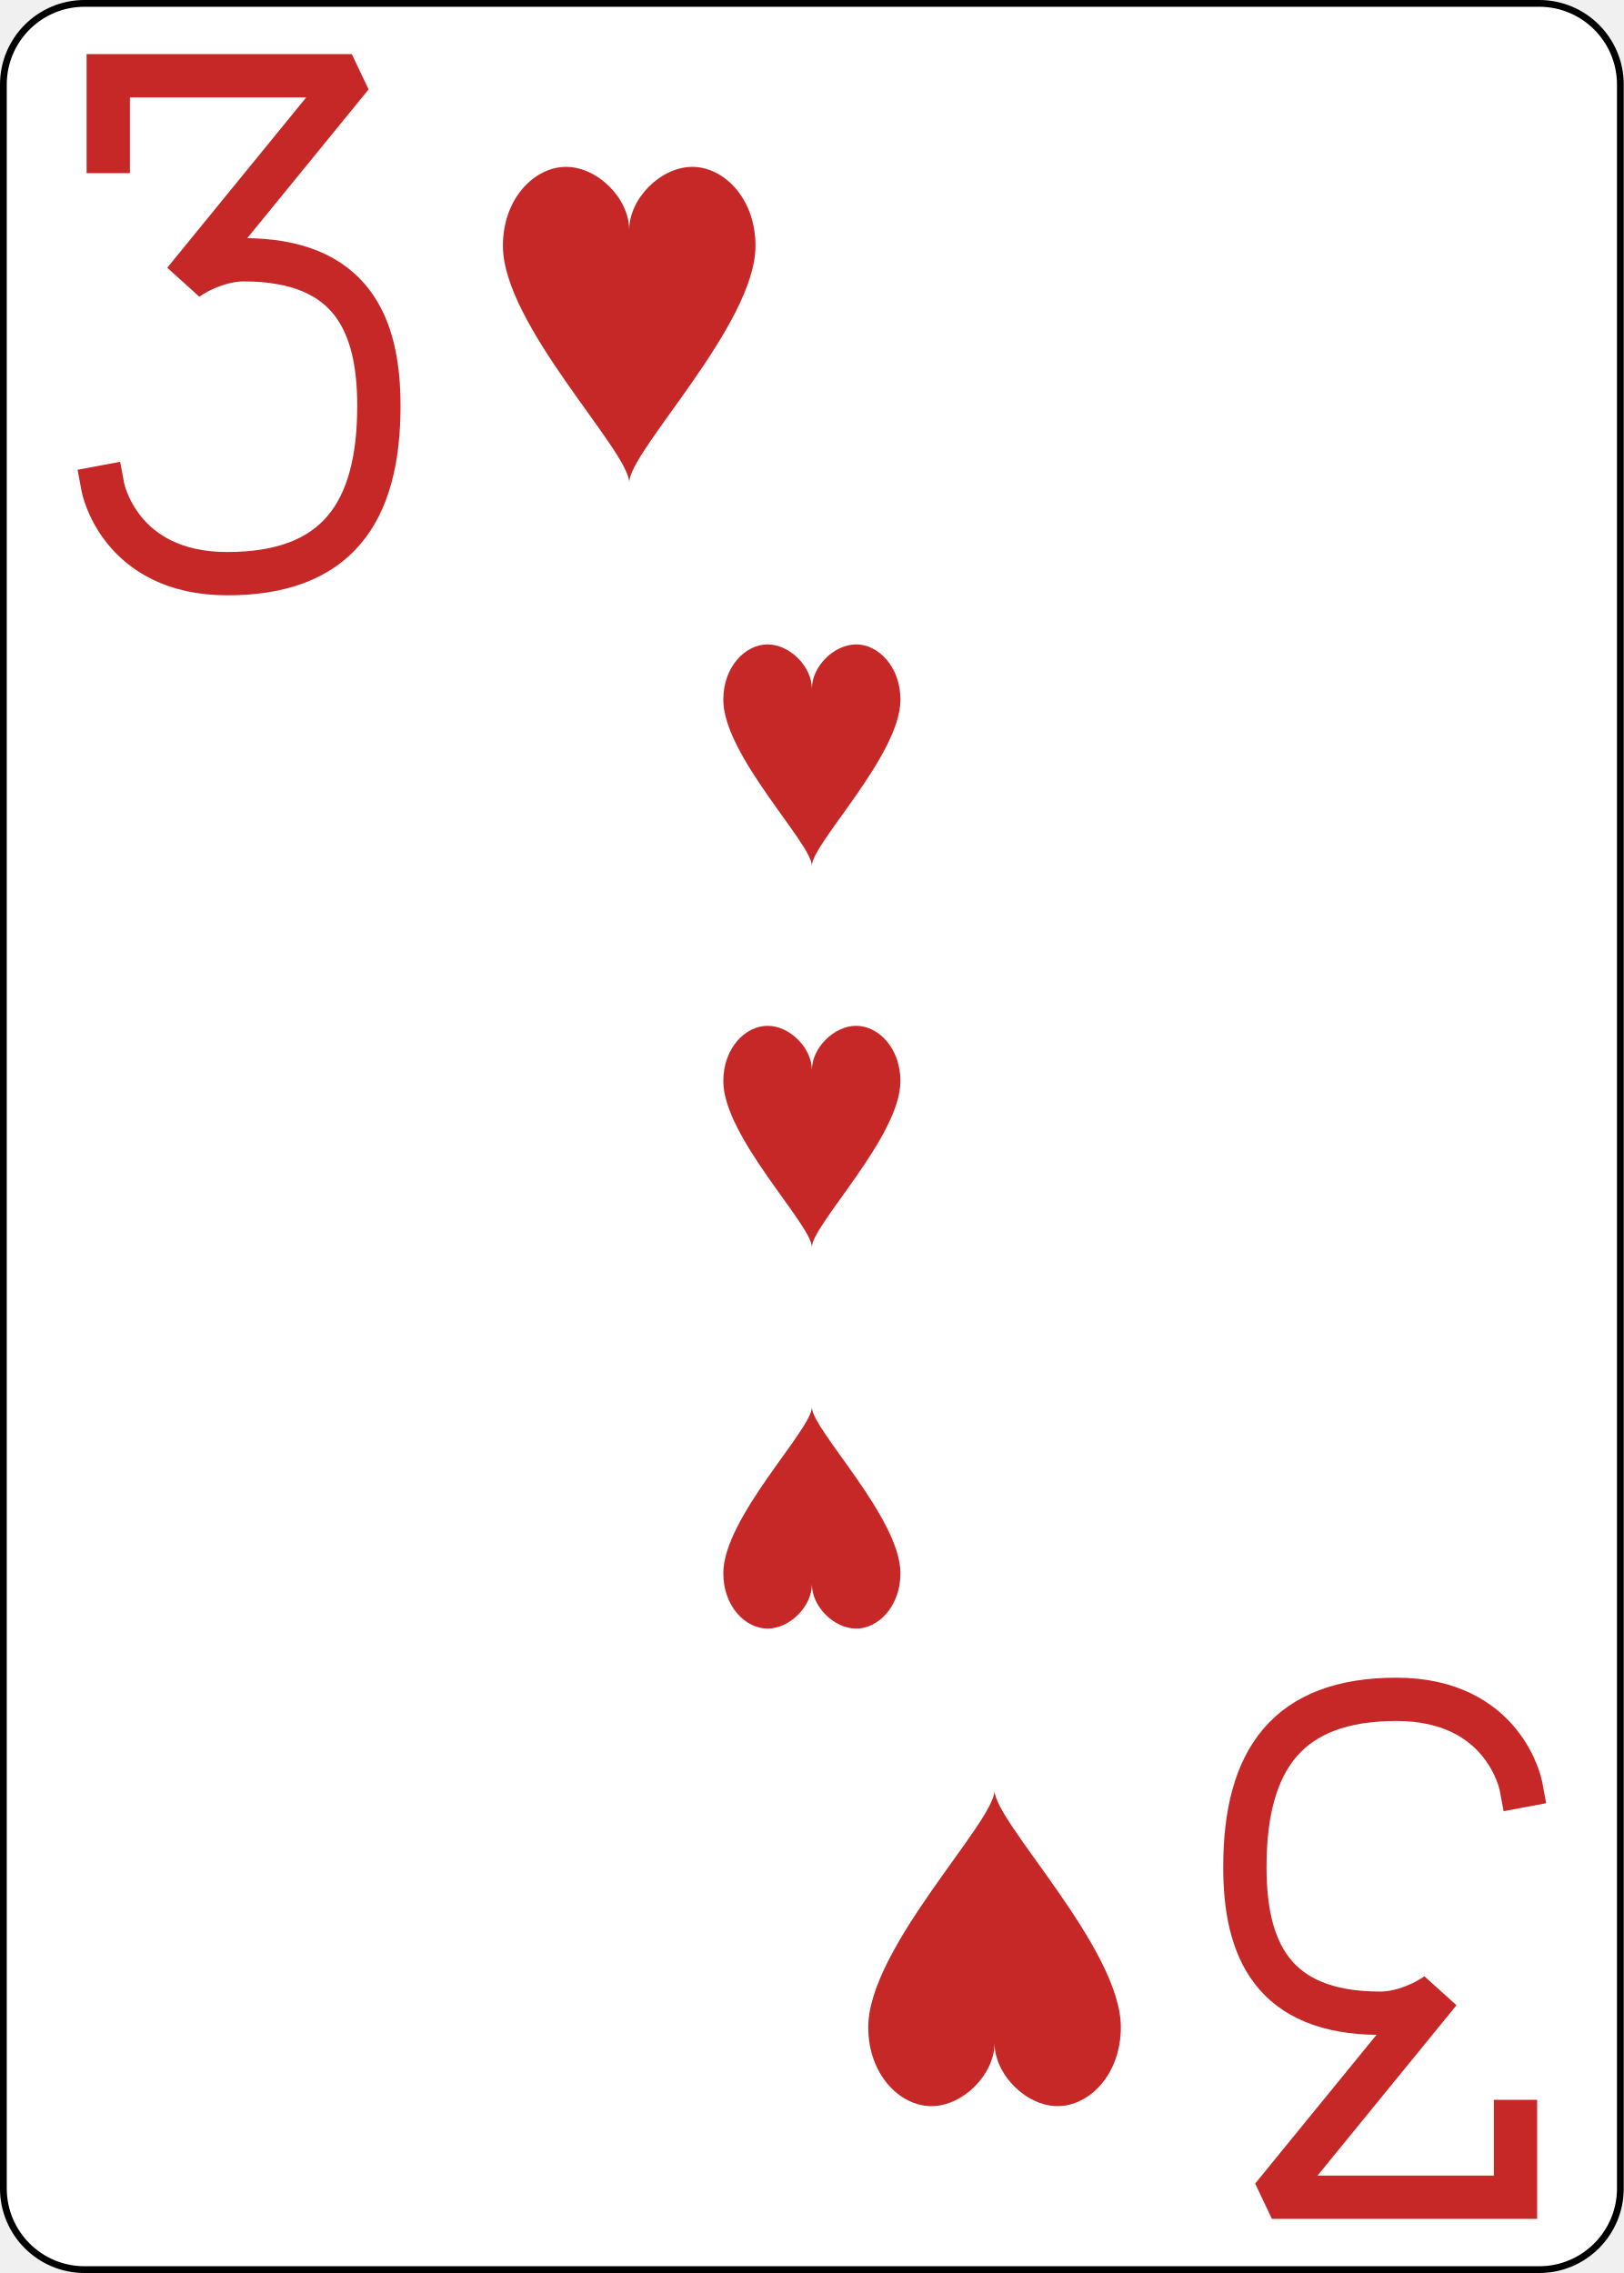
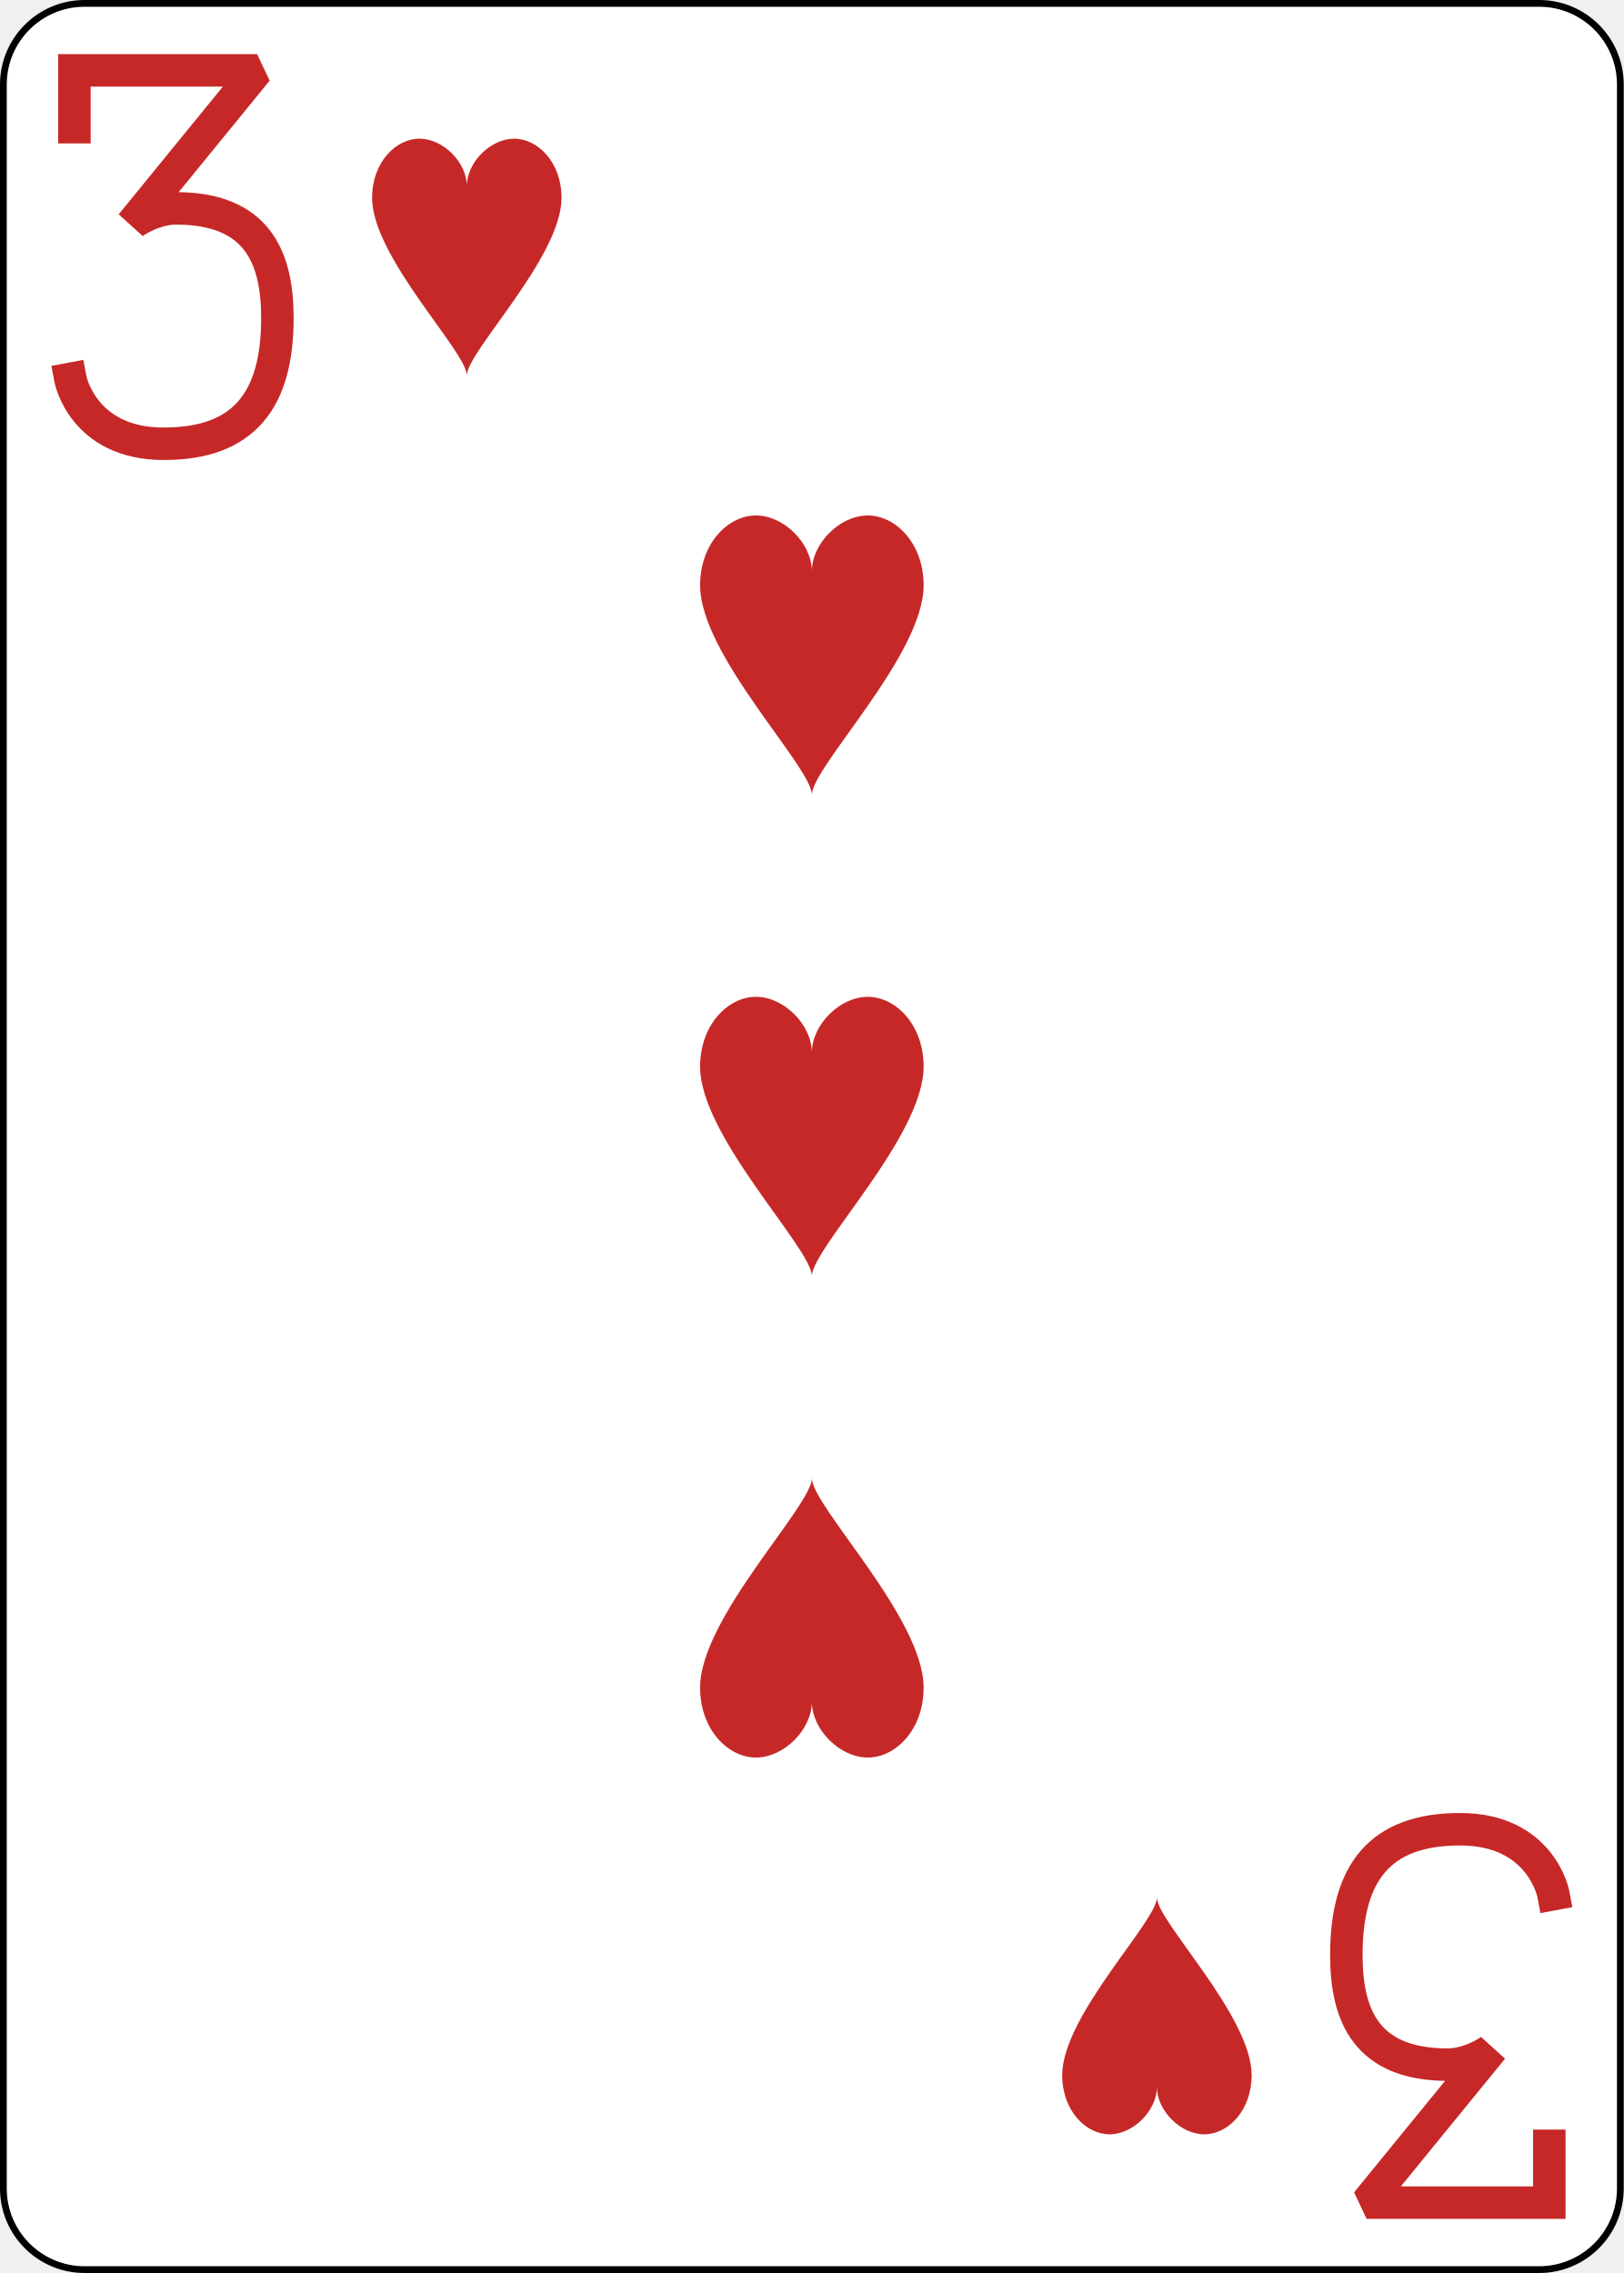
<svg xmlns="http://www.w3.org/2000/svg" xmlns:xlink="http://www.w3.org/1999/xlink" width="240" height="336" class="card" preserveAspectRatio="none" viewBox="-120 -168 240 336">
  <symbol id="b" preserveAspectRatio="xMinYMid" viewBox="-600 -600 1200 1200">
    <path fill="#c62828" d="M0-300c0-100 100-200 200-200s200 100 200 250C400 0 0 400 0 500 0 400-400 0-400-250c0-150 100-250 200-250S0-400 0-300" />
  </symbol>
  <symbol id="a" preserveAspectRatio="xMinYMid" viewBox="-500 -500 1000 1000">
    <path fill="none" stroke="#c62828" stroke-linecap="square" stroke-miterlimit="1.5" stroke-width="80" d="M-250-320v-140h450L-110-80c10-10 60-40 110-40 200 0 250 120 250 270 0 200-80 310-280 310s-230-160-230-160" />
  </symbol>
  <rect width="239" height="335" x="-119.5" y="-167.5" fill="#fff" stroke="#000" rx="12" ry="12" />
-   <use xlink:href="#a" height="80" x="-124" y="-160" />
-   <use xlink:href="#b" height="56" x="-55" y="-148" />
-   <g transform="scale(0.561)">
+   <use xlink:href="#a" height="60" x="-124" y="-160" />
+   <use xlink:href="#b" height="42" x="-72" y="-151" />
+   <g transform="scale(0.708)">
    <use xlink:href="#b" height="70" x="-35" y="-135.5" />
    <use xlink:href="#b" height="70" x="-35" y="-35" />
  </g>
  <g transform="rotate(180)">
-     <use xlink:href="#a" height="80" x="-124" y="-160" />
-     <use xlink:href="#b" height="56" x="-55" y="-148" />
-     <g transform="scale(0.561)">
+     <use xlink:href="#a" height="60" x="-124" y="-160" />
+     <use xlink:href="#b" height="42" x="-72" y="-151" />
+     <g transform="scale(0.708)">
      <use xlink:href="#b" height="70" x="-35" y="-135.5" />
    </g>
  </g>
</svg>
